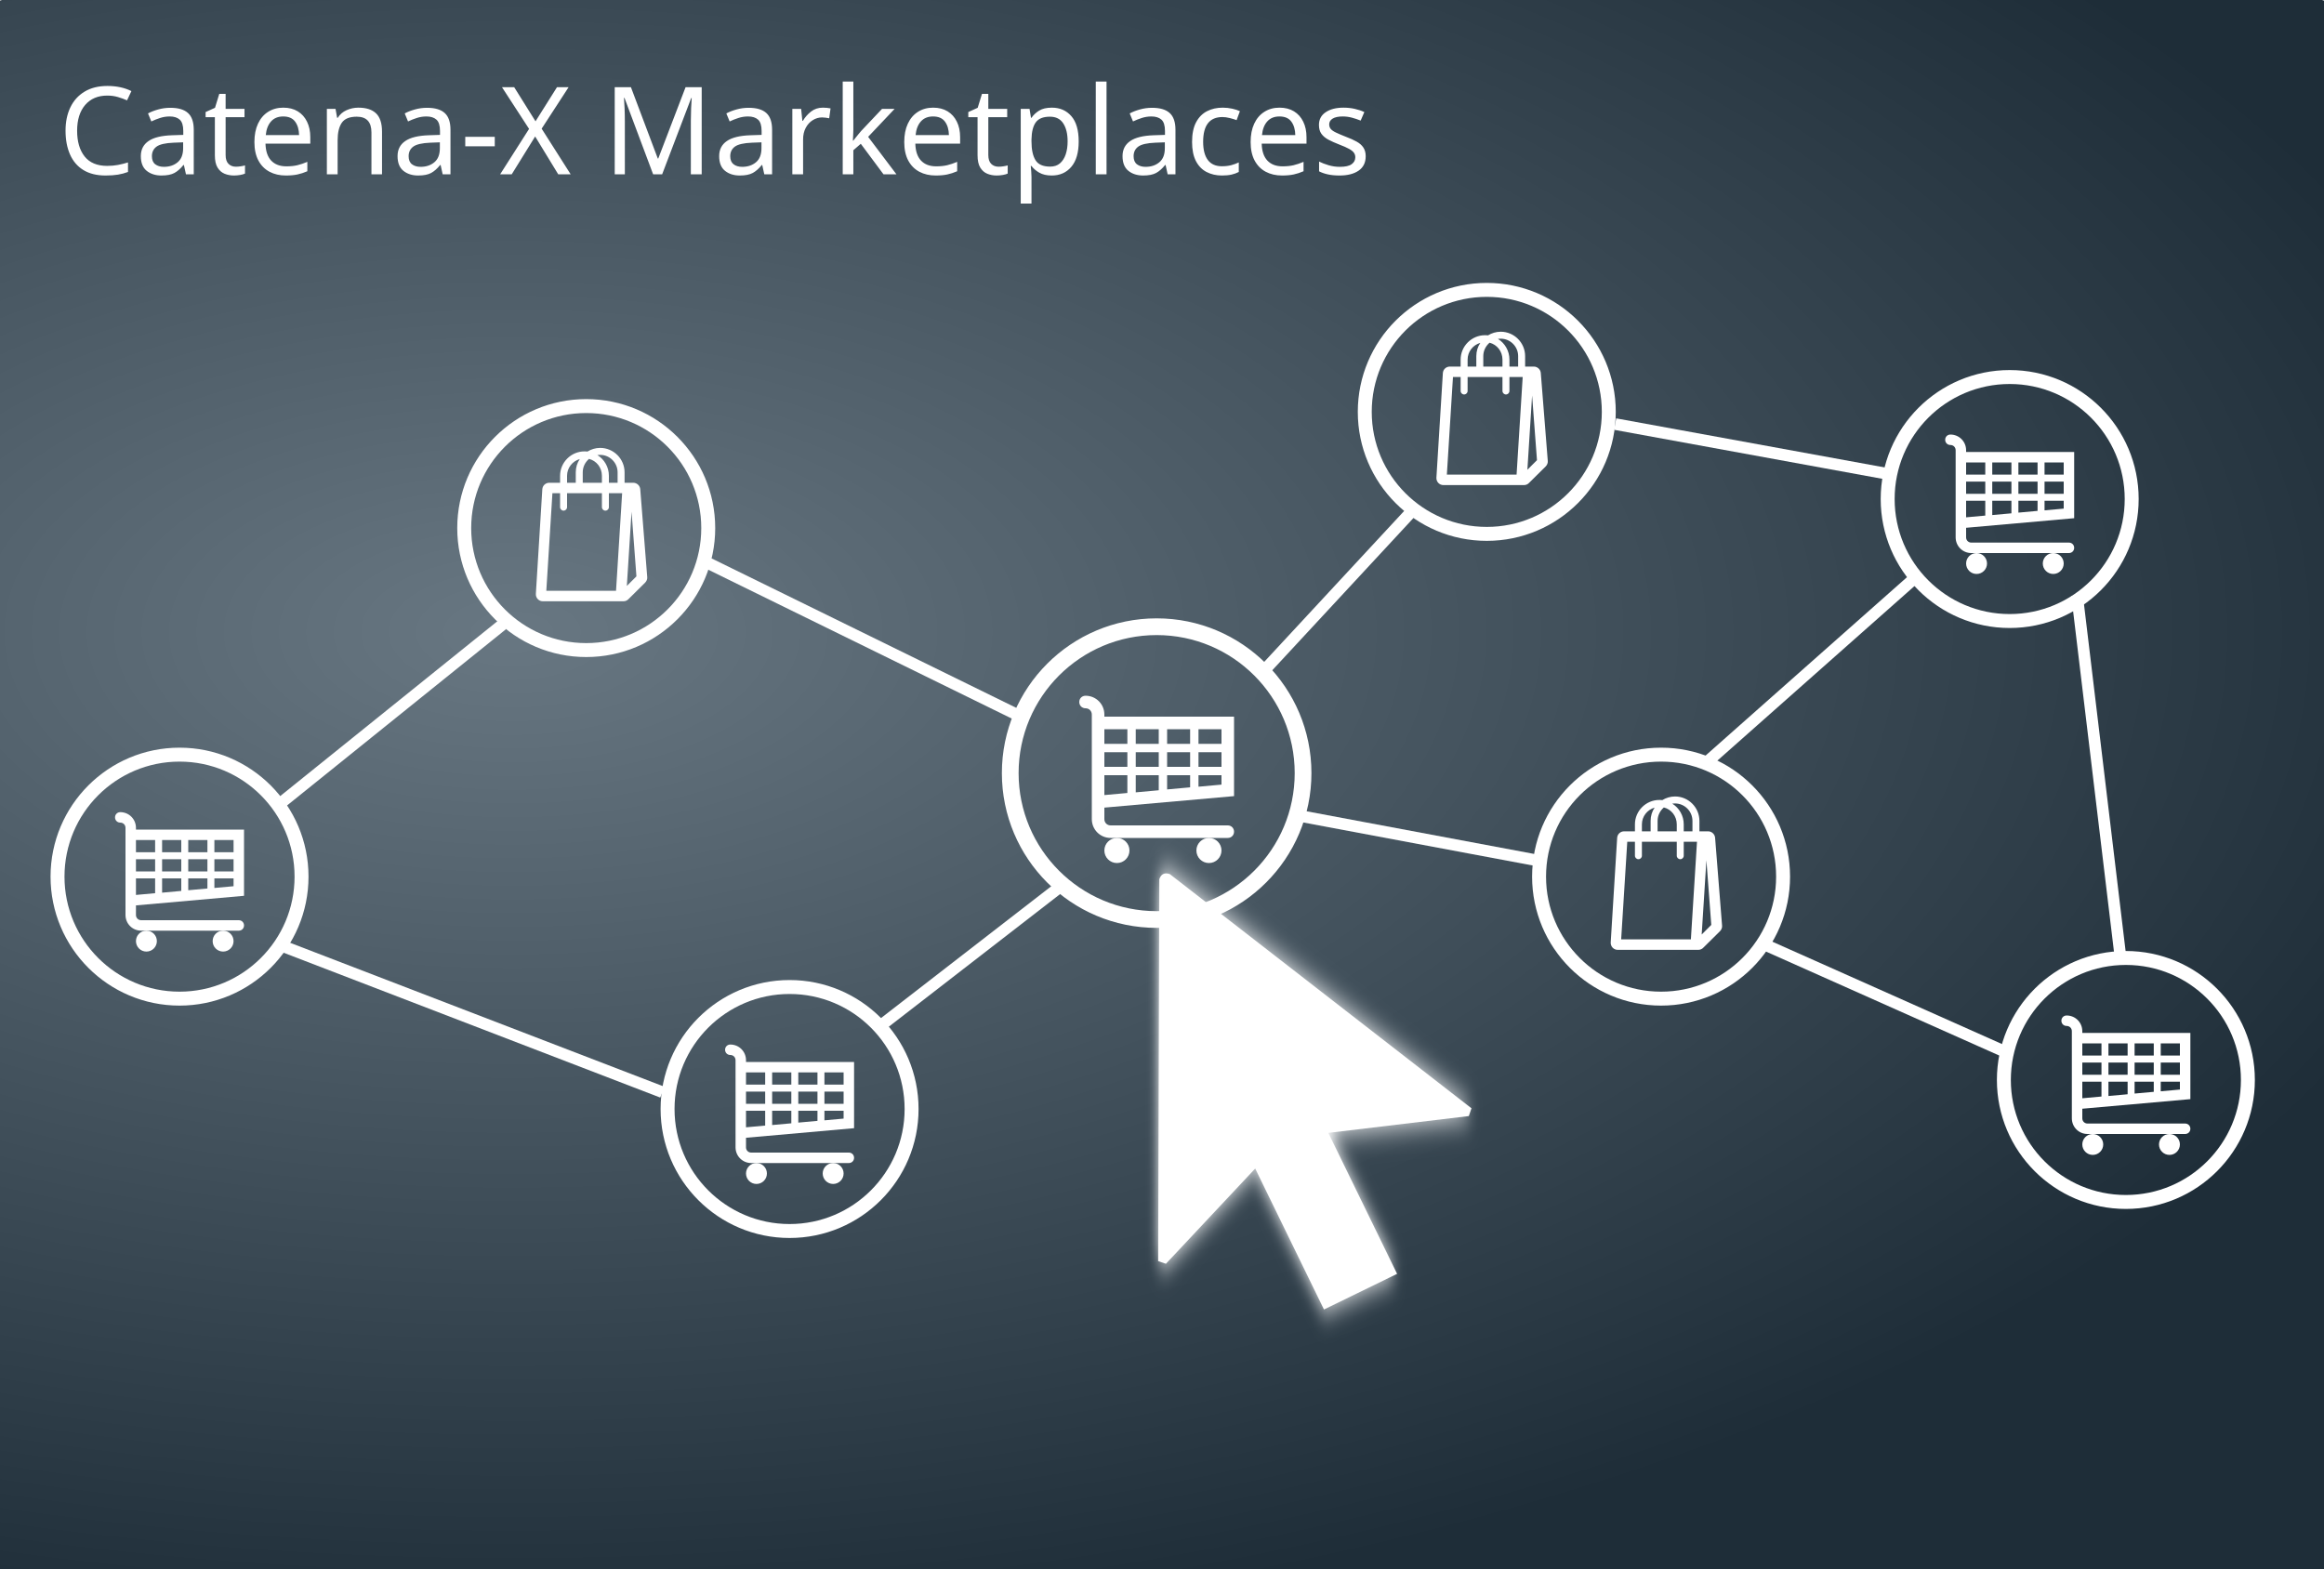
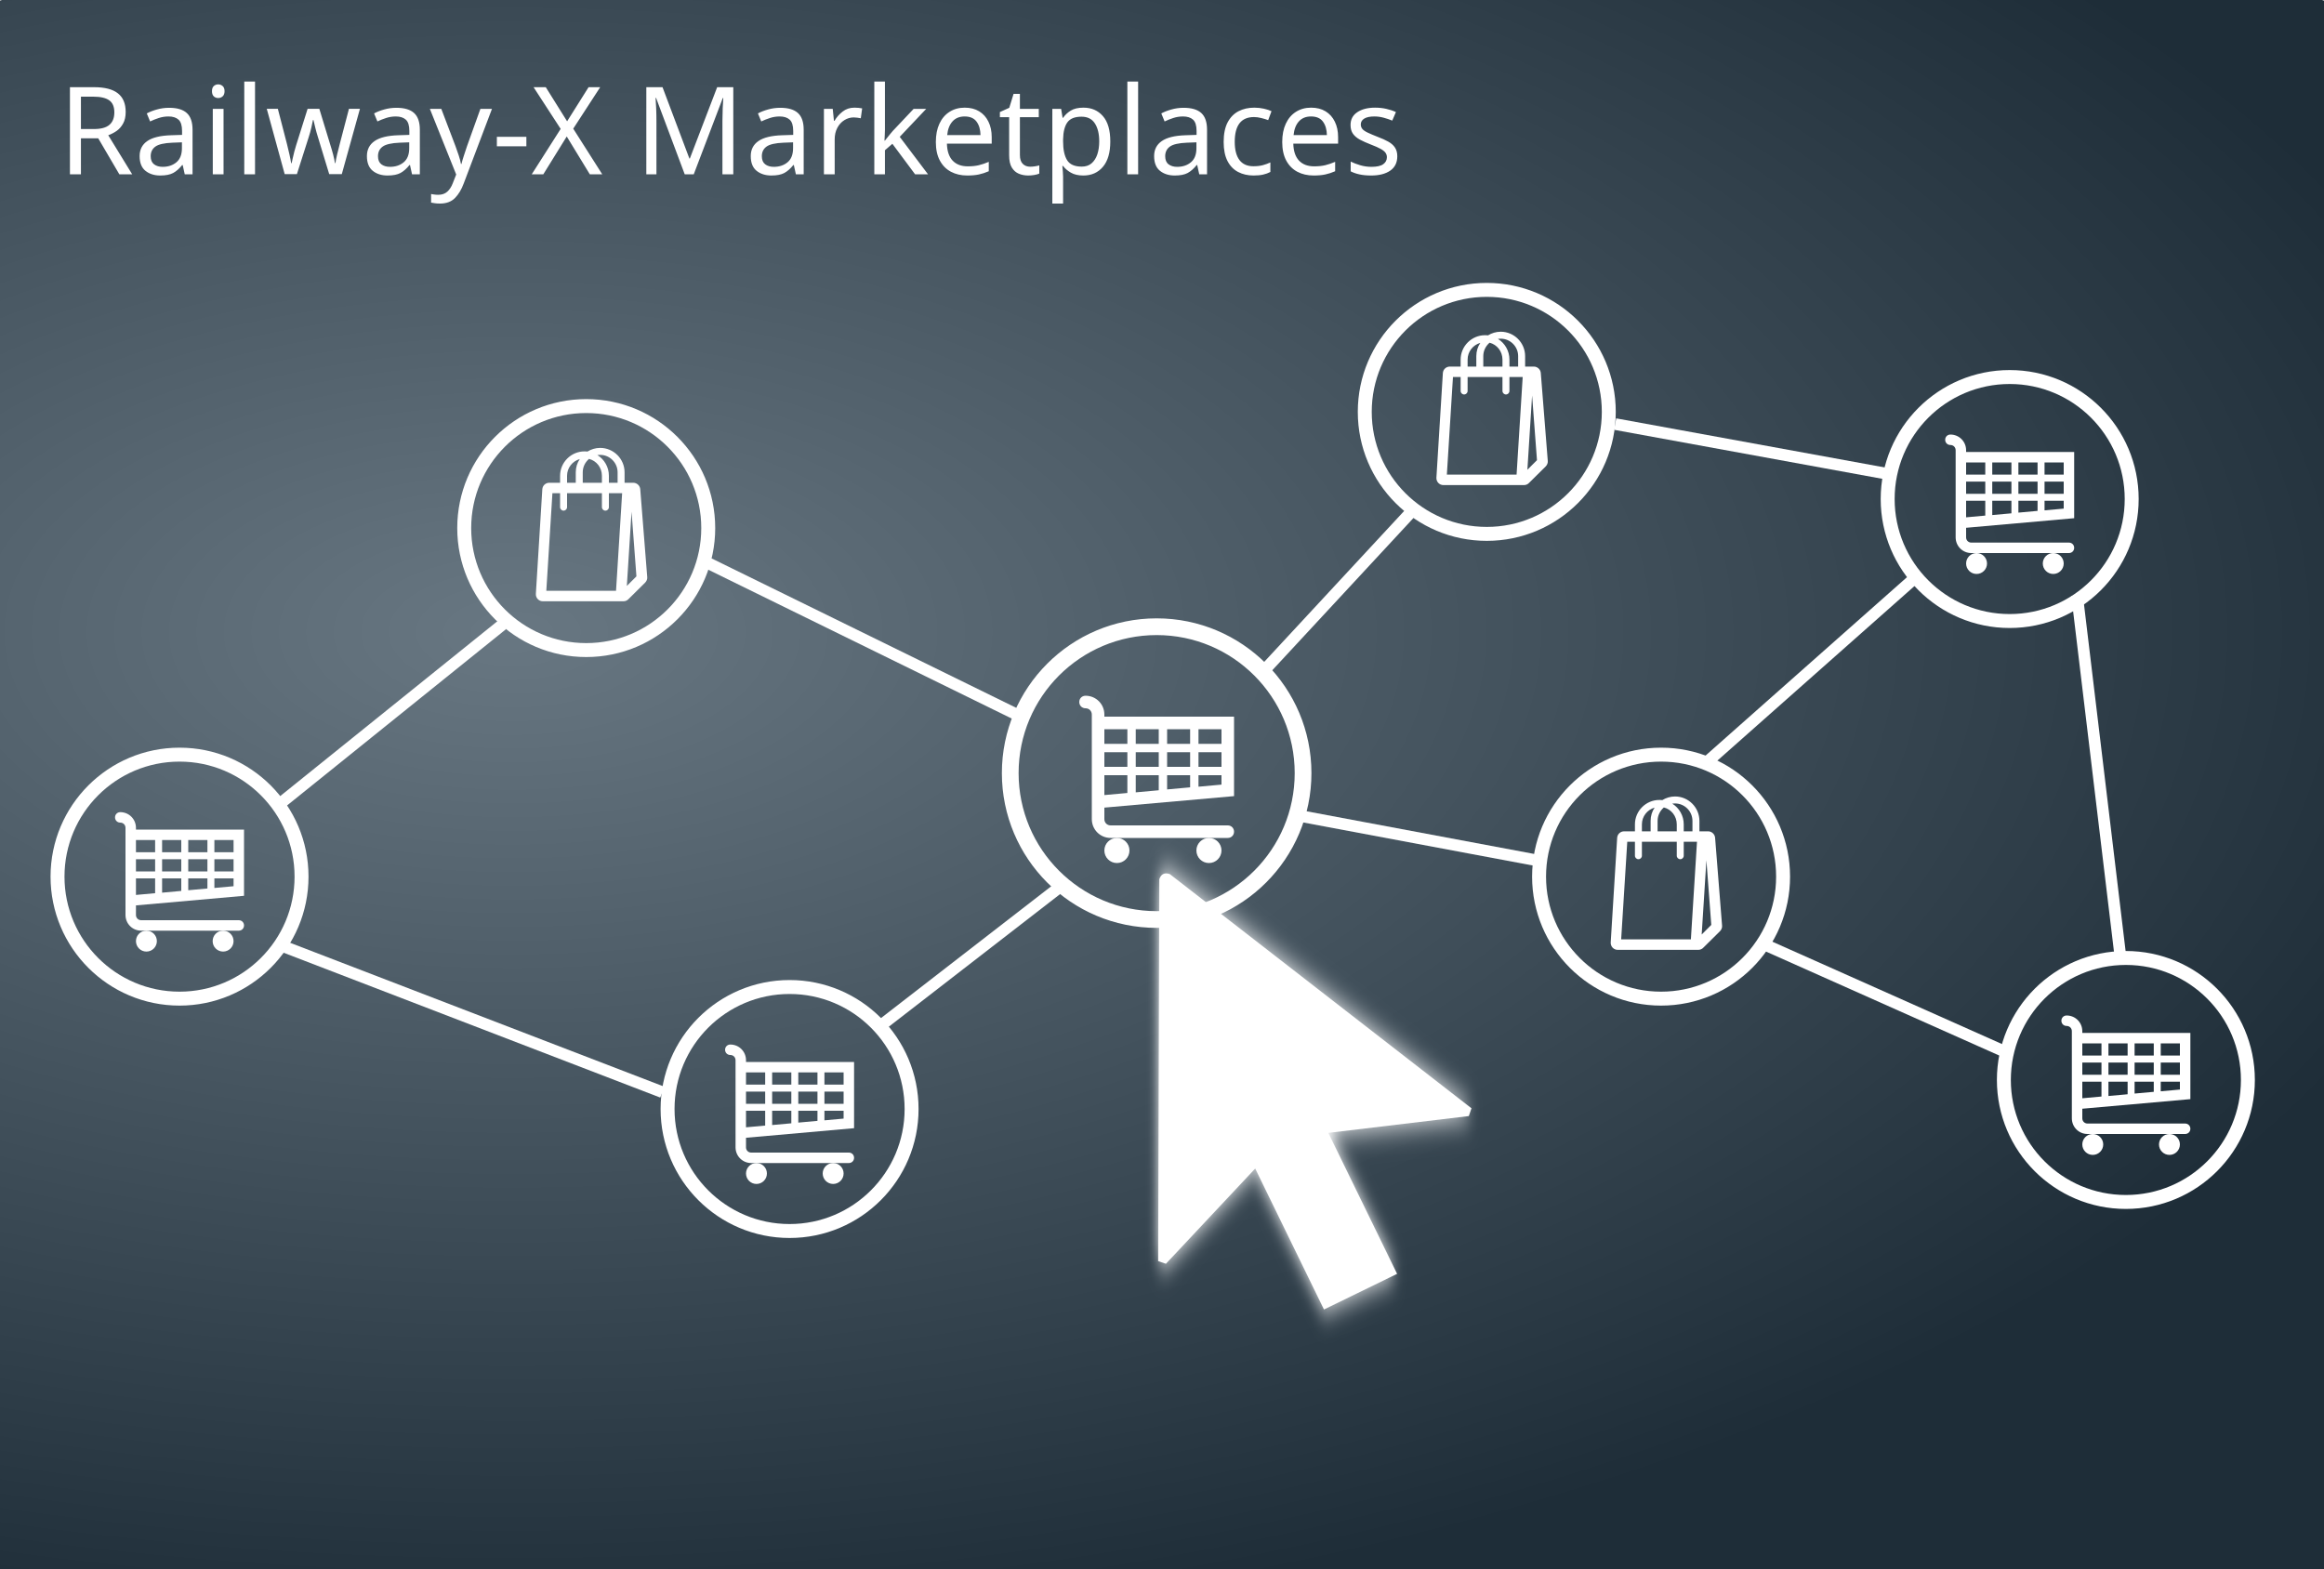
<svg xmlns="http://www.w3.org/2000/svg" xmlns:xlink="http://www.w3.org/1999/xlink" width="800px" height="540px" viewBox="0 0 800 540" version="1.1">
  <defs>
    <radialGradient id="bgrad" r="100%" cx="34%" cy="40%">
      <stop offset="0%" stop-color="#687782" stop-opacity="1" />
      <stop offset="50%" stop-color="#1e2d38" stop-opacity="1" />
      <stop offset="100%" stop-color="#1e2d38" stop-opacity="1" />
    </radialGradient>
    <g id="cart" transform="scale(0.6 0.6) translate(-42 -42)">
      <circle r="70" cx="45" cy="45" stroke="#ffffff" stroke-width="8" fill="rgba(0,0,0,0)" />
      <path d="M31 31 20 31 20 24 31 24 31 31ZM46 24 46 31 35 31 35 24 46 24ZM61 24 61 31 50 31 50 24 61 24ZM76 24 76 31 65 31 65 24 76 24ZM76 42 65 42 65 35 76 35 76 42ZM76 50.5 65 51.5 65 46 76 46 76 50.5ZM31 46 31 54.5 20 55.5 20 46 31 46ZM31 42 20 42 20 35 31 35 31 42ZM46 42 35 42 35 35 46 35 46 42ZM50 42 50 35 61 35 61 42 50 42ZM46 53.2 35 54.2 35 46 46 46 46 53.2ZM50 46 61 46 61 51.8 50 52.8 50 46ZM82 56 82 18 20 18 20 17C20 12 16 8 11 8 9.3 8 8 9.3 8 11 8 12.7 9.3 14 11 14 12.7 14 14 15.3 14 17L14 67C14 72 18 76 23 76L26 76 70 76 79 76C80.7 76 82 74.7 82 73 82 71.3 80.7 70 79 70L23 70C21.3 70 20 68.7 20 67L20 61.5 82 56Z" fill="#ffffff" />
      <path d="M32 82C32 85.314 29.314 88 26 88 22.686 88 20 85.314 20 82 20 78.686 22.686 76 26 76 29.314 76 32 78.686 32 82Z" fill="#ffffff" />
      <path d="M76 82C76 85.314 73.314 88 70 88 66.686 88 64 85.314 64 82 64 78.686 66.686 76 70 76 73.314 76 76 78.686 76 82Z" fill="#ffffff" />
    </g>
    <g id="bag" transform="scale(0.6 0.6) translate(-42 -42)">
      <circle r="70" cx="45" cy="45" stroke="#ffffff" stroke-width="8" fill="rgba(0,0,0,0)" />
      <g transform="translate(0 -5)">
        <path d="M68.3 83.2 71 40.6 73.8 77.7 68.3 83.2ZM62.1 86 22.1 86 25.6 30 30 30 30 38C30 39.1 30.9 40 32 40 33.1 40 34 39.1 34 38L34 30 54 30 54 38C54 39.1 54.9 40 56 40 57.1 40 58 39.1 58 38L58 30 65.6 30 62.1 86ZM34 20C34 15.4 37.1 11.6 41.3 10.4 39.8 12.6 39 15.2 39 18L39 24 34 24 34 20ZM46.6 10.3C50.9 11.4 54 15.3 54 20L54 24 43 24 43 18C43 14.9 44.4 12.2 46.6 10.3ZM53 8C58.5 8 63 12.5 63 18L63 24 58 24 58 20C58 15 55.4 10.6 51.4 8.1 51.9 8.1 52.5 8 53 8ZM76 27.8C75.9 25.7 74.1 24 72 24L67.7 24C69.7 24 71.4 25.5 71.7 27.4 71.4 25.5 69.8 24 67.7 24L67 24 67 18C67 10.3 60.7 4 53 4 50.3 4 47.8 4.8 45.7 6.1 45.1 6 44.6 6 44 6 36.3 6 30 12.3 30 20L30 24 23.8 24C21.7 24 19.9 25.6 19.8 27.8L16.1 87.8C16 90.1 17.8 92 20.1 92L64.1 92 66.4 92C67.5 92 68.6 91.5 69.3 90.7L78.8 81.3C79.6 80.5 80.1 79.3 80 78.2L76 27.8Z" fill="#ffffff" />
      </g>
    </g>
    <g id="arrow" transform="rotate(-116) translate(-160 -60)">
      <path style="filter: drop-shadow(0px 0px 4px rgb(255 255 255))" d="M0 44 54 44 38 2 40 0 158 58 Q 160 60 158 62 L 40 120 38 118 54 72 0 72Z" fill="#ffffff" />
    </g>
  </defs>
  <g fill="url(#bgrad)" transform="scale(1 0.5)">
    <circle r="700" cx="400" cy="575" />
  </g>
  <use xlink:href="#cart" x="330" y="220" transform="scale(1.2 1.2)" />
  <use xlink:href="#cart" x="60" y="300" />
  <use xlink:href="#cart" x="270" y="380" />
  <use xlink:href="#cart" x="690" y="170" />
  <use xlink:href="#cart" x="730" y="370" />
  <use xlink:href="#bag" x="200" y="180" />
  <use xlink:href="#bag" x="510" y="140" />
  <use xlink:href="#bag" x="570" y="300" />
  <use xlink:href="#arrow" x="400" y="300" />
  <path stroke="#ffffff" stroke-width="4" d="m 96,277 77,-62" />
  <path stroke="#ffffff" stroke-width="4" d="m 98,326 130,50" />
  <path stroke="#ffffff" stroke-width="4" d="m 302,354 62,-48" />
  <path stroke="#ffffff" stroke-width="4" d="m 244,194 106,52" />
  <path stroke="#ffffff" stroke-width="4" d="M 435,231 486,176" />
  <path stroke="#ffffff" stroke-width="4" d="m 448,281 80,15" />
  <path stroke="#ffffff" stroke-width="4" d="m 556,146 93,17" />
  <path stroke="#ffffff" stroke-width="4" d="m 715,205 15,125" />
  <path stroke="#ffffff" stroke-width="4" d="M 690,362 607,325" />
  <path stroke="#ffffff" stroke-width="4" d="m 588,262 70,-62" />
-   <text style="font-family:sans-serif;font-size:42px;" fill="#ffffff" x="20" y="60">Catena-X Marketplaces</text>
+   <text style="font-family:sans-serif;font-size:42px;" fill="#ffffff" x="20" y="60">Railway-X Marketplaces</text>
</svg>
